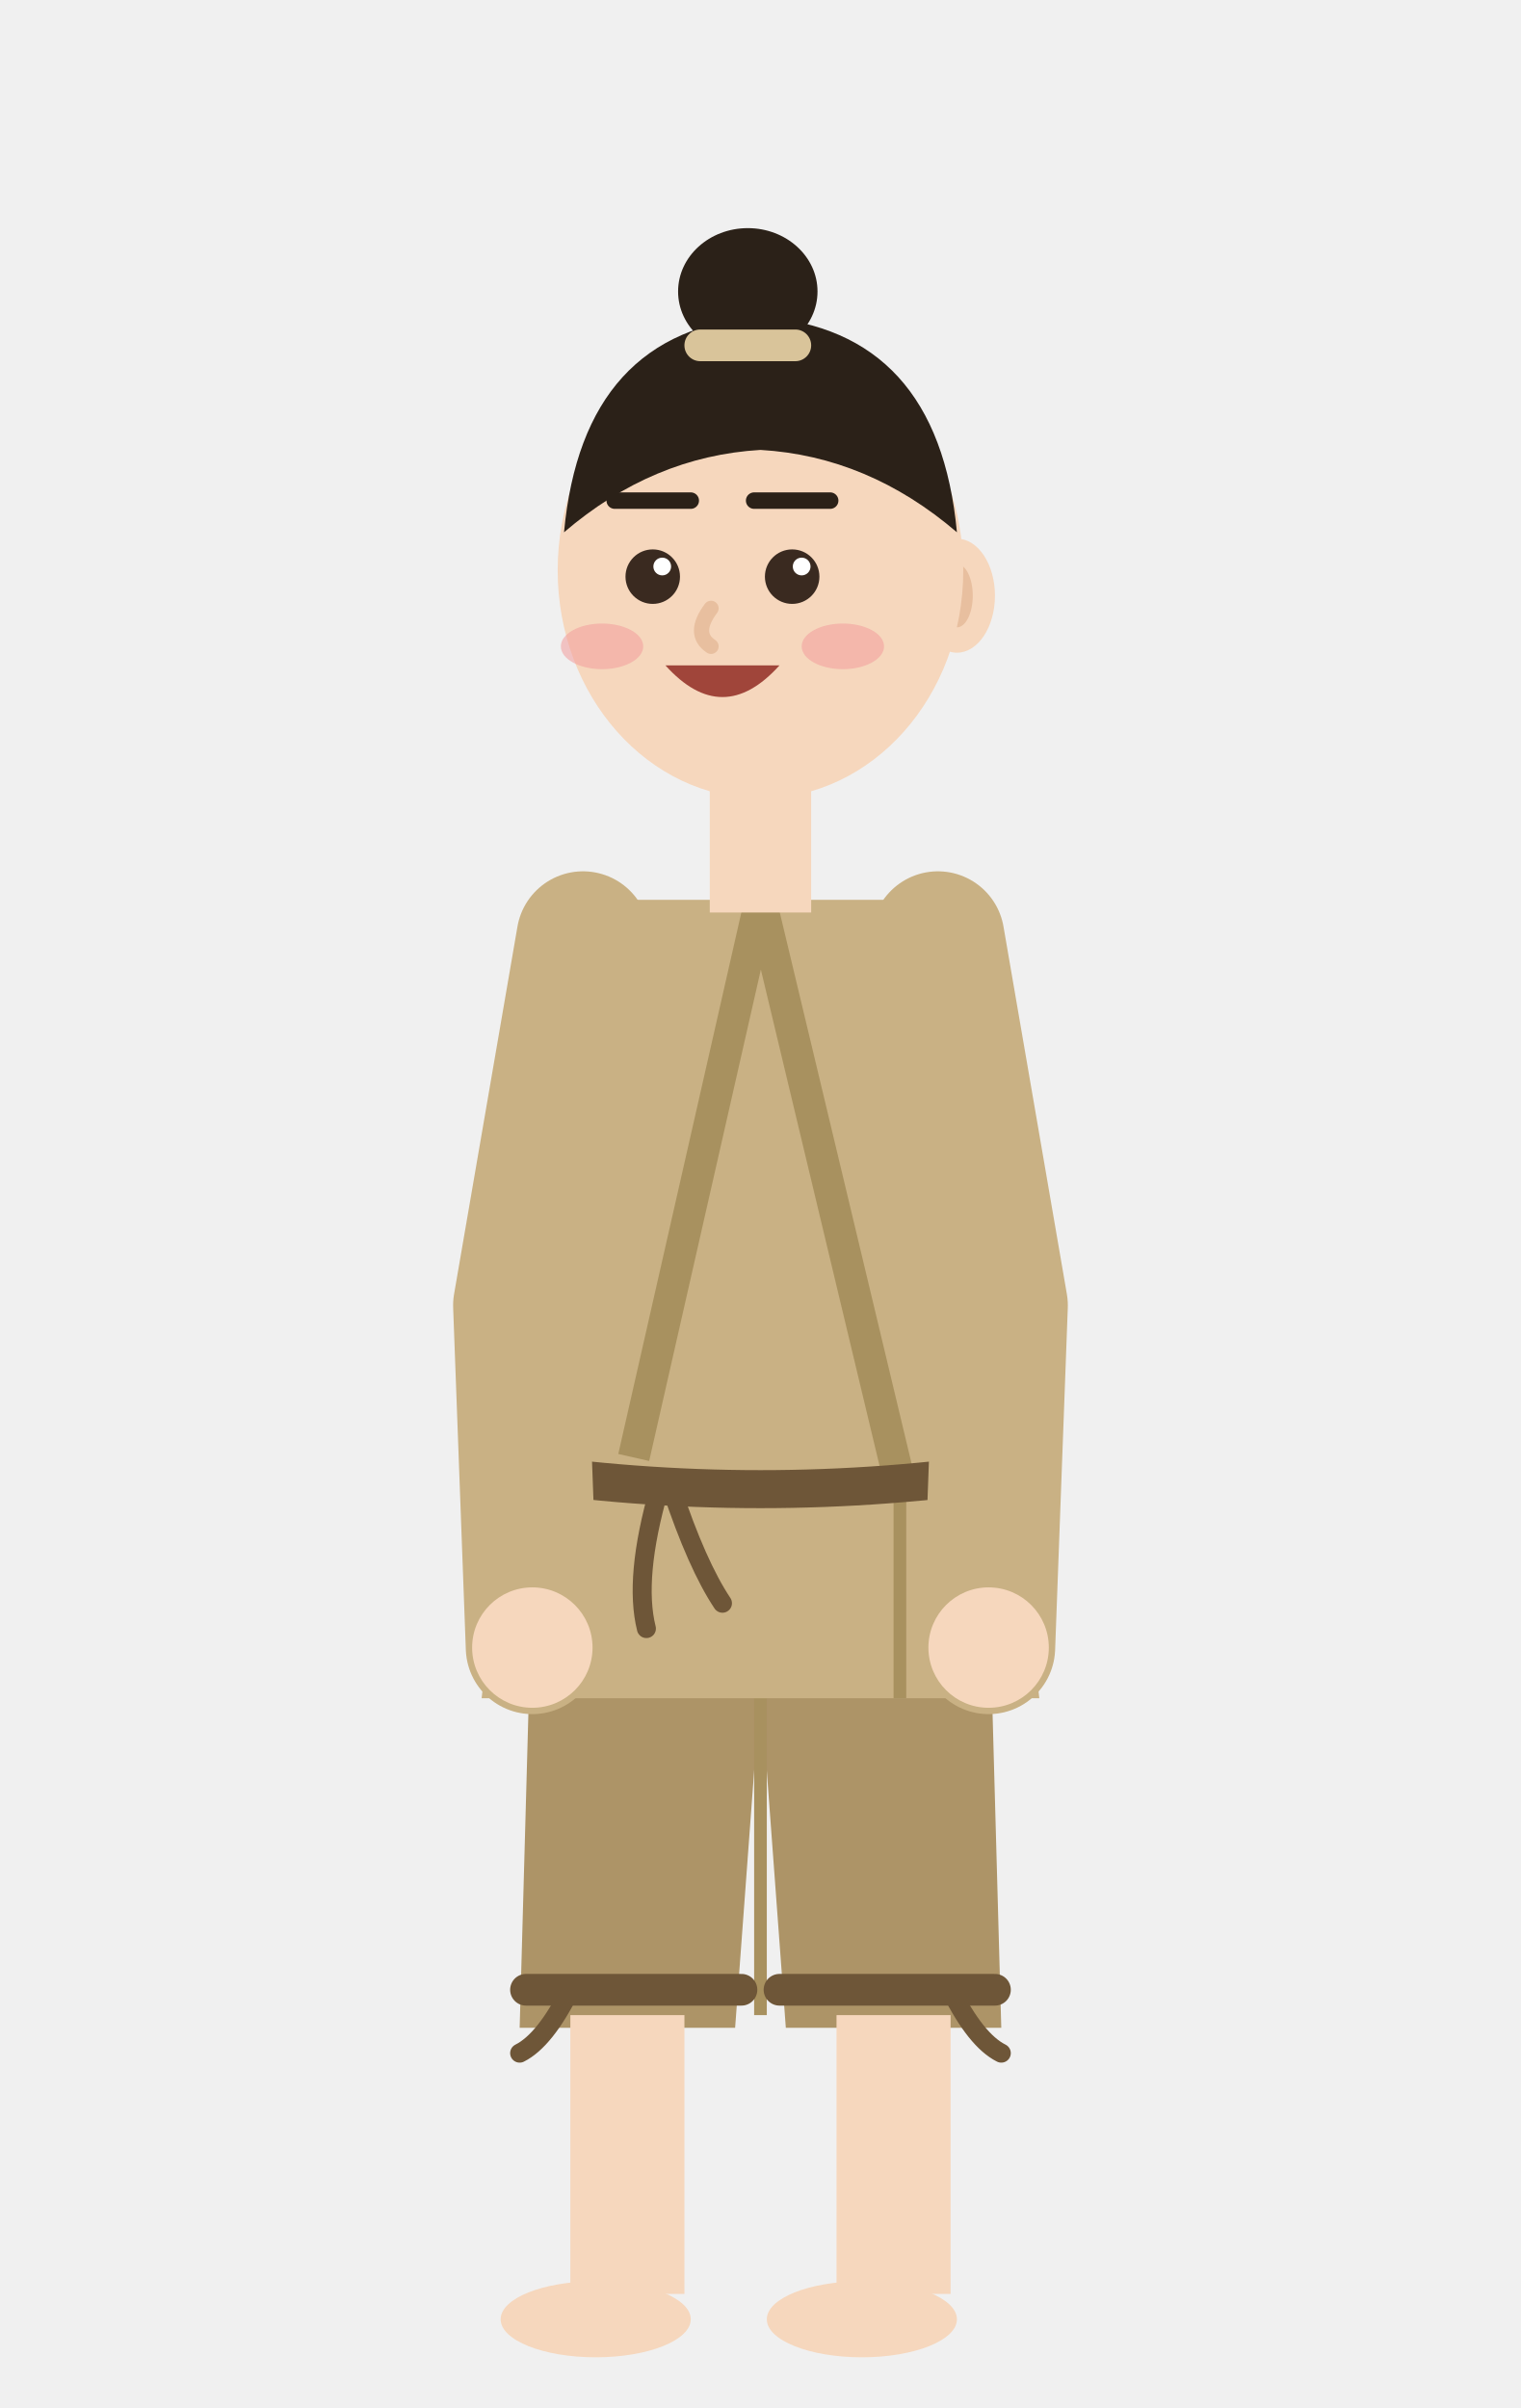
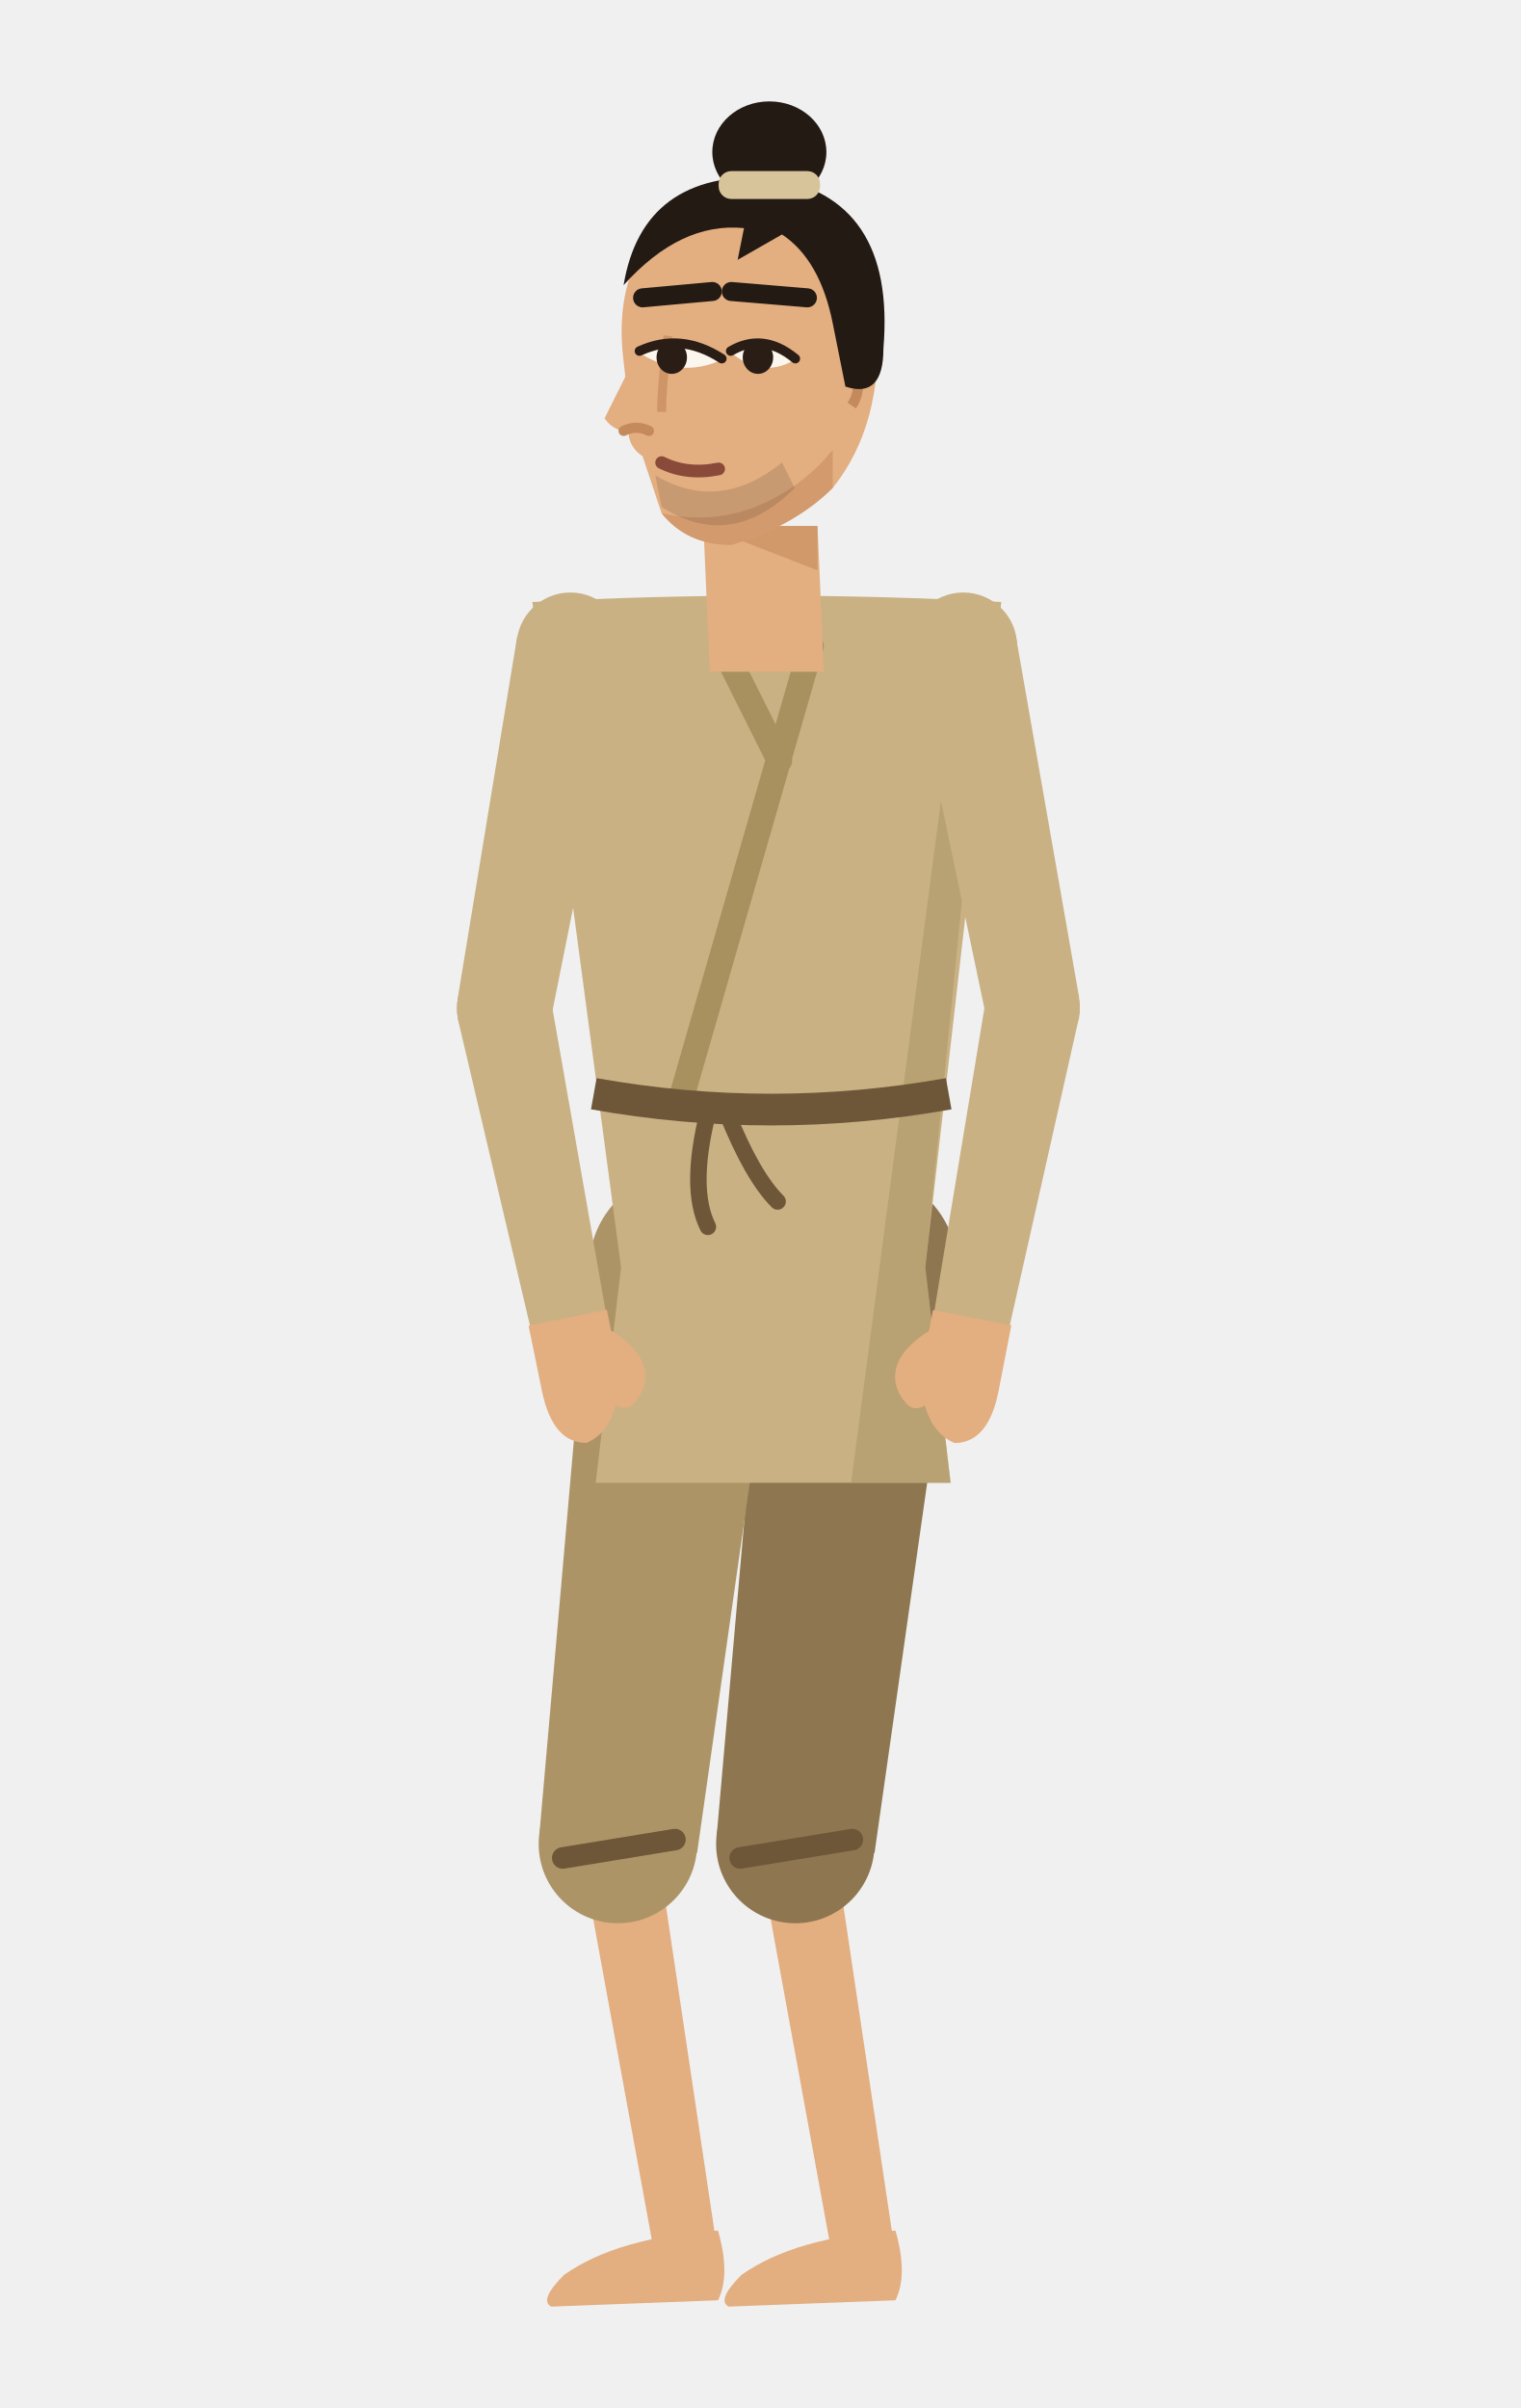
<svg xmlns="http://www.w3.org/2000/svg" width="240" height="380" viewBox="0 -20 240 380">
-   <path d="M84 228 L82 300 L116 300 L120 246 L124 300 L158 300 L156 228 Z" fill="#ad9467" />
-   <path d="M120 246 v52" stroke="#a8915f" stroke-width="2" />
-   <path d="M83 294 h34 M123 294 h34" stroke="#6e5638" stroke-width="5" stroke-linecap="round" />
-   <path d="M90 294 q-4 8 -8 10 M150 294 q4 8 8 10" stroke="#6e5638" stroke-width="3" fill="none" stroke-linecap="round" />
-   <rect x="90" y="298" width="18" height="44" fill="#f6d7bd" />
-   <rect x="132" y="298" width="18" height="44" fill="#f6d7bd" />
-   <ellipse cx="94" cy="346" rx="15" ry="6" fill="#f6d7bd" />
-   <ellipse cx="136" cy="346" rx="15" ry="6" fill="#f6d7bd" />
-   <path d="M90 122 L150 122 L164 248 L76 248 Z" fill="#c9b184" />
-   <path d="M120 122 L100 210 M120 122 L142 214" stroke="#a8915f" stroke-width="5" fill="none" />
-   <path d="M120 122 L142 214 L142 248" stroke="#a8915f" stroke-width="2" fill="none" />
-   <path d="M80 212 Q120 218 160 212" stroke="#6e5638" stroke-width="6" fill="none" />
-   <path d="M104 215 q-4 14 -2 22 M106 215 q4 12 8 18" stroke="#6e5638" stroke-width="3" fill="none" stroke-linecap="round" />
-   <rect x="112" y="100" width="16" height="24" fill="#f6d7bd" />
-   <ellipse cx="151" cy="74" rx="6" ry="9" fill="#f6d7bd" />
-   <ellipse cx="151" cy="74" rx="2.5" ry="5" fill="#e8bf9f" />
-   <ellipse cx="120" cy="70" rx="32" ry="36" fill="#f6d7bd" />
-   <path d="M112.2 76 q-3 4 0 6" fill="none" stroke="#e8bf9f" stroke-width="2.4" stroke-linecap="round" />
-   <circle cx="103" cy="71" r="4.3" fill="#3a2a20" />
-   <circle cx="104.5" cy="69.4" r="1.4" fill="#fff" />
-   <circle cx="125" cy="71" r="4.3" fill="#3a2a20" />
-   <circle cx="126.5" cy="69.4" r="1.4" fill="#fff" />
-   <path d="M97 59 L109 59" stroke="#2b2118" stroke-width="2.6" stroke-linecap="round" />
-   <path d="M119 59 L131 59" stroke="#2b2118" stroke-width="2.6" stroke-linecap="round" />
-   <path d="M105 85 q9 10 18 0 z" fill="#a0453a" />
-   <ellipse cx="95" cy="82" rx="6.5" ry="3.6" fill="#f29c9c" opacity="0.55" />
-   <ellipse cx="133" cy="82" rx="6.5" ry="3.6" fill="#f29c9c" opacity="0.55" />
-   <path d="M89 64 q3 -32 31 -34 q28 2 31 34 q-14 -12 -31 -13 q-17 1 -31 13 z" fill="#2b2118" />
-   <ellipse cx="118" cy="26" rx="11" ry="10" fill="#2b2118" />
-   <rect x="108" y="32" width="20" height="5" rx="2.5" fill="#d9c49a" />
-   <polyline points="92,128 82,186 84,240" fill="none" stroke="#c9b184" stroke-width="21" stroke-linecap="round" stroke-linejoin="round" />
-   <circle cx="84" cy="240" r="9.5" fill="#f6d7bd" />
-   <polyline points="148,128 158,186 156,240" fill="none" stroke="#c9b184" stroke-width="21" stroke-linecap="round" stroke-linejoin="round" />
-   <circle cx="156" cy="240" r="9.5" fill="#f6d7bd" />
+   <path d="M119.9 273.5 L131.1 334.8 L140.9 333.2 L131.7 271.5 Z" fill="#e3ae80" />
+   <circle cx="125.8" cy="272.5" r="6" fill="#e3ae80" />
+   <circle cx="136" cy="334" r="5" fill="#e3ae80" />
+   <path d="M141.3 332 Q125.5 333 117 339 Q113 343 115 344 L141.3 343 Q143.3 339 141.3 332 Z" fill="#e3ae80" />
+   <path d="M91.9 273.5 L103.1 334.8 L112.9 333.2 L103.7 271.5 Z" fill="#e3ae80" />
+   <circle cx="97.8" cy="272.5" r="6" fill="#e3ae80" />
+   <circle cx="108" cy="334" r="5" fill="#e3ae80" />
+   <path d="M113.3 332 Q97.5 333 89 339 Q85 343 87 344 L113.3 343 Q115.3 339 113.3 332 Z" fill="#e3ae80" />
+   <path d="M98 176 L146 176 L144 202 L100 202 Z" fill="#ad9467" />
+   <path d="M121.1 178.3 L113.1 269.6 L138 272.4 L150.9 181.7 Z" fill="#8e7650" />
+   <circle cx="136" cy="180" r="15" fill="#8e7650" />
+   <circle cx="125.5" cy="271" r="12.5" fill="#8e7650" />
+   <path d="M116.8 273.2 L134.5 270.3" stroke="#6e5638" stroke-width="3.4" stroke-linecap="round" />
+   <path d="M93.1 178.3 L85.1 269.6 L110 272.4 L122.9 181.7 Z" fill="#ad9467" />
+   <circle cx="108" cy="180" r="15" fill="#ad9467" />
+   <circle cx="97.5" cy="271" r="12.5" fill="#ad9467" />
+   <path d="M88.8 273.2 L106.5 270.3" stroke="#6e5638" stroke-width="3.4" stroke-linecap="round" />
+   <path d="M84 75 Q121 73 158 75 L146 180 L150 214 L94 214 L98 180 Z" fill="#c9b184" />
+   <path d="M150.4 91.8 L156 80 L146 180 L150 214 L134.3 214 Z" fill="#a8915f" opacity=".5" />
+   <path d="M128 82 L107.7 152.6 M114 82 L123 100" stroke="#a8915f" stroke-width="4" fill="none" stroke-linecap="round" />
+   <path d="M93.7 152.6 Q121.7 157.6 149.7 152.6" stroke="#6e5638" stroke-width="5" fill="none" />
+   <path d="M111.7 155.6 q-3 12 0 18 M114.7 155.6 q4 10 8 14" stroke="#6e5638" stroke-width="2.6" fill="none" stroke-linecap="round" />
+   <path d="M112 86 L111 63 L129 63 L130 86 Z" fill="#e3ae80" />
+   <path d="M111 63 L129 63 L129 70 Z" fill="#c58a5c" opacity=".6" />
+   <g transform="translate(119.4 37) rotate(0) scale(-1 1)">
+     <path d="M-19 -6 Q-20 10 -12 20 Q-6 26 4 29 Q11 29 15 24 L18 15 Q21 13 20 9 L21 0 Q23 -16 12 -24 Q2 -29 -10 -26 Q-19 -20 -19 -6 Z" fill="#e3ae80" />
+     <path d="M-12 20 Q-6 26 4 29 Q11 29 15 24 Q6 26 -2 22 Q-8 19 -12 14 Z" fill="#c58a5c" opacity=".55" />
+     <ellipse cx="-14" cy="3" rx="4.5" ry="7.5" fill="#e3ae80" />
+     <path d="M-15 0 q-2 4 0 7" stroke="#c58a5c" stroke-width="1.6" fill="none" />
+     <path d="M18 -3 L24 9 Q22 12 17 11 Z" fill="#e3ae80" />
+     <path d="M17 11 q2 -1 4 0" stroke="#c58a5c" stroke-width="1.6" fill="none" stroke-linecap="round" />
+     <path d="M14 -4 Q15 4 15 8" stroke="#c58a5c" stroke-width="1.4" fill="none" opacity=".7" />
+     <path d="M-6 20 Q4 30 15 23 L16 18 Q6 24 -4 16 Z" fill="#3a2a20" opacity=".16" />
+     <path d="M-5.6 0 Q-1 -4 3.6 -1 Q-1 2.5 -5.6 0 Z" fill="#fbf6ee" />
+     <ellipse cx="-0.2" cy="-.6" rx="2.4" ry="2.6" fill="#2a1d16" />
+     <path d="M-6.1 -.4 Q-1 -4.6 4.1 -1.6" stroke="#2a1d16" stroke-width="1.5" fill="none" stroke-linecap="round" />
+     <path d="M6 0 Q12 -4 18 -1 Q12 2.5 6 0 Z" fill="#fbf6ee" />
+     <ellipse cx="13.4" cy="-.6" rx="2.4" ry="2.6" fill="#2a1d16" />
+     <path d="M5.5 -.4 Q12 -4.6 18.5 -1.6" stroke="#2a1d16" stroke-width="1.5" fill="none" stroke-linecap="round" />
+     <path d="M-8 -10 L4 -11" stroke="#231a14" stroke-width="3" stroke-linecap="round" />
+     <path d="M7 -11 L18 -10" stroke="#231a14" stroke-width="3" stroke-linecap="round" />
+     <path d="M6 17 Q11 18 15 16" stroke="#8a4a3a" stroke-width="2" fill="none" stroke-linecap="round" />
+     <path d="M-20 -2 Q-22 -26 -2 -29 Q18 -30 21 -12 Q12 -22 2 -21 L3 -16 L-4 -20 Q-10 -16 -12 -6 L-14 4 Q-20 6 -20 -2 Z" fill="#231a14" />
+     <ellipse cx="-2" cy="-33" rx="9" ry="8" fill="#231a14" />
+     <rect x="-10" y="-30" width="16" height="4.4" rx="2" fill="#d8c49a" />
+   </g>
+   <path d="M143.7 83.6 L155.6 140.4 L170.3 137.5 L160.3 80.4 Z" fill="#c9b184" />
+   <circle cx="152" cy="82" r="8.5" fill="#c9b184" />
+   <circle cx="162.9" cy="139" r="7.5" fill="#c9b184" />
+   <path d="M155.6 137.5 L147.1 188.9 L158.9 191.1 L170.3 140.4 Z" fill="#c9b184" />
+   <circle cx="162.9" cy="139" r="7.5" fill="#c9b184" />
+   <circle cx="153" cy="190" r="6" fill="#c9b184" />
+   <g transform="translate(153 190) rotate(101) scale(1.05 -1.05)">
+     <path d="M-2 -6 L8 -6 Q16 -4 17 1 Q16 6 8 6 L-2 6 Z" fill="#e3ae80" />
+     <path d="M3 -5 Q8 -10 11 -6" stroke="#e3ae80" stroke-width="4" stroke-linecap="round" fill="none" />
+   </g>
+   <path d="M81.6 80.5 L72.2 137.7 L87 140.4 L98.4 83.5 Z" fill="#c9b184" />
+   <circle cx="90" cy="82" r="8.5" fill="#c9b184" />
+   <circle cx="79.6" cy="139.1" r="7.5" fill="#c9b184" />
+   <path d="M72.2 140.6 L84.1 191.2 L95.9 188.8 L86.9 137.6 Z" fill="#c9b184" />
+   <circle cx="79.6" cy="139.1" r="7.5" fill="#c9b184" />
+   <circle cx="90" cy="190" r="6" fill="#c9b184" />
+   <g transform="translate(90 190) rotate(78.4) scale(1.05 1.05)">
+     <path d="M-2 -6 L8 -6 Q16 -4 17 1 Q16 6 8 6 L-2 6 Z" fill="#e3ae80" />
+     <path d="M3 -5 Q8 -10 11 -6" stroke="#e3ae80" stroke-width="4" stroke-linecap="round" fill="none" />
+   </g>
</svg>
